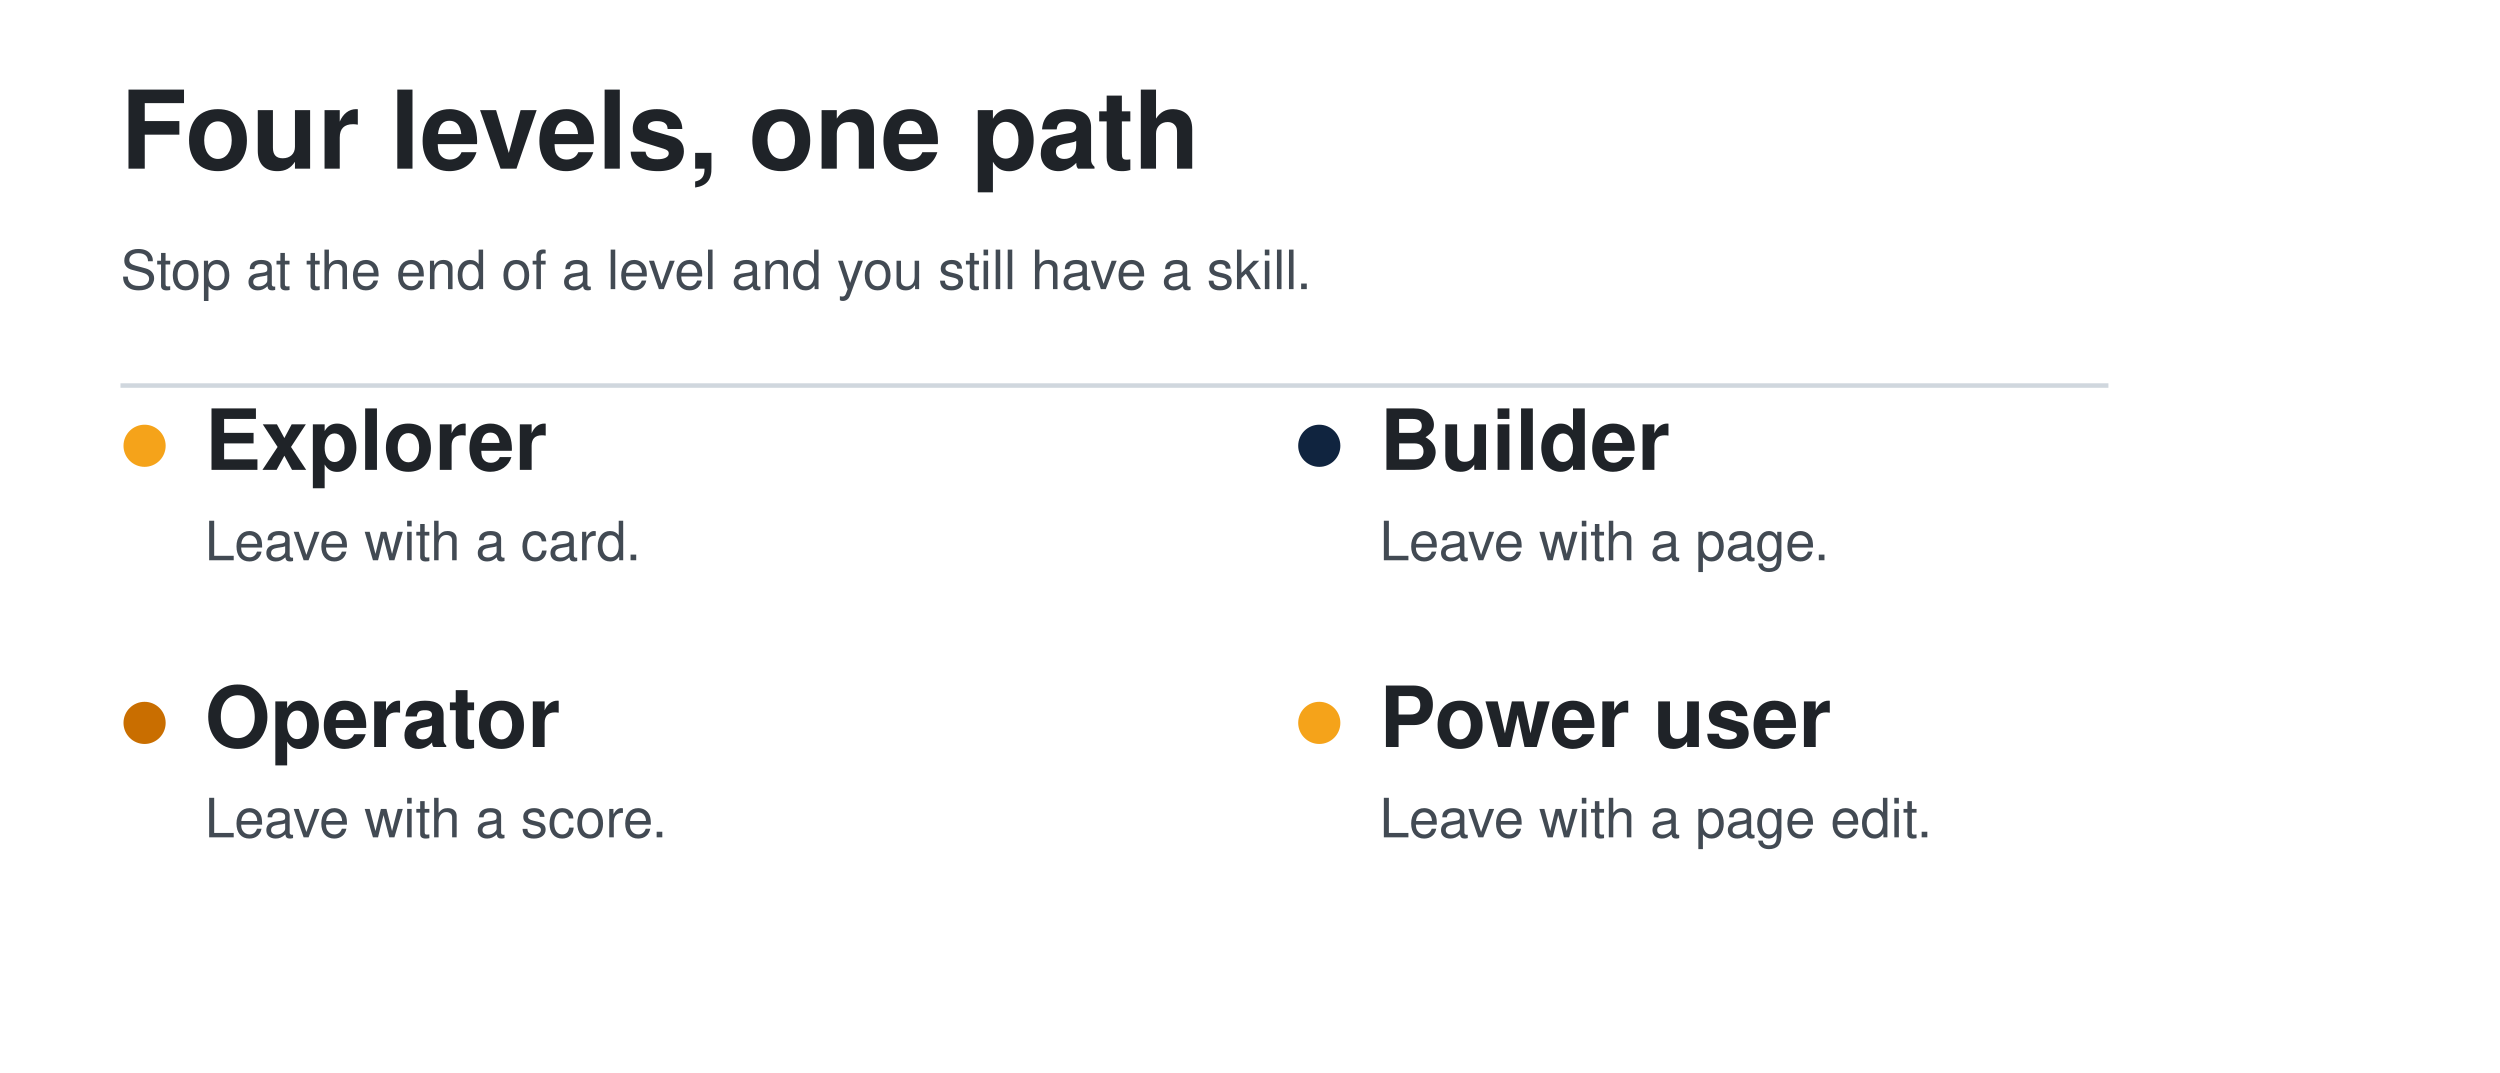
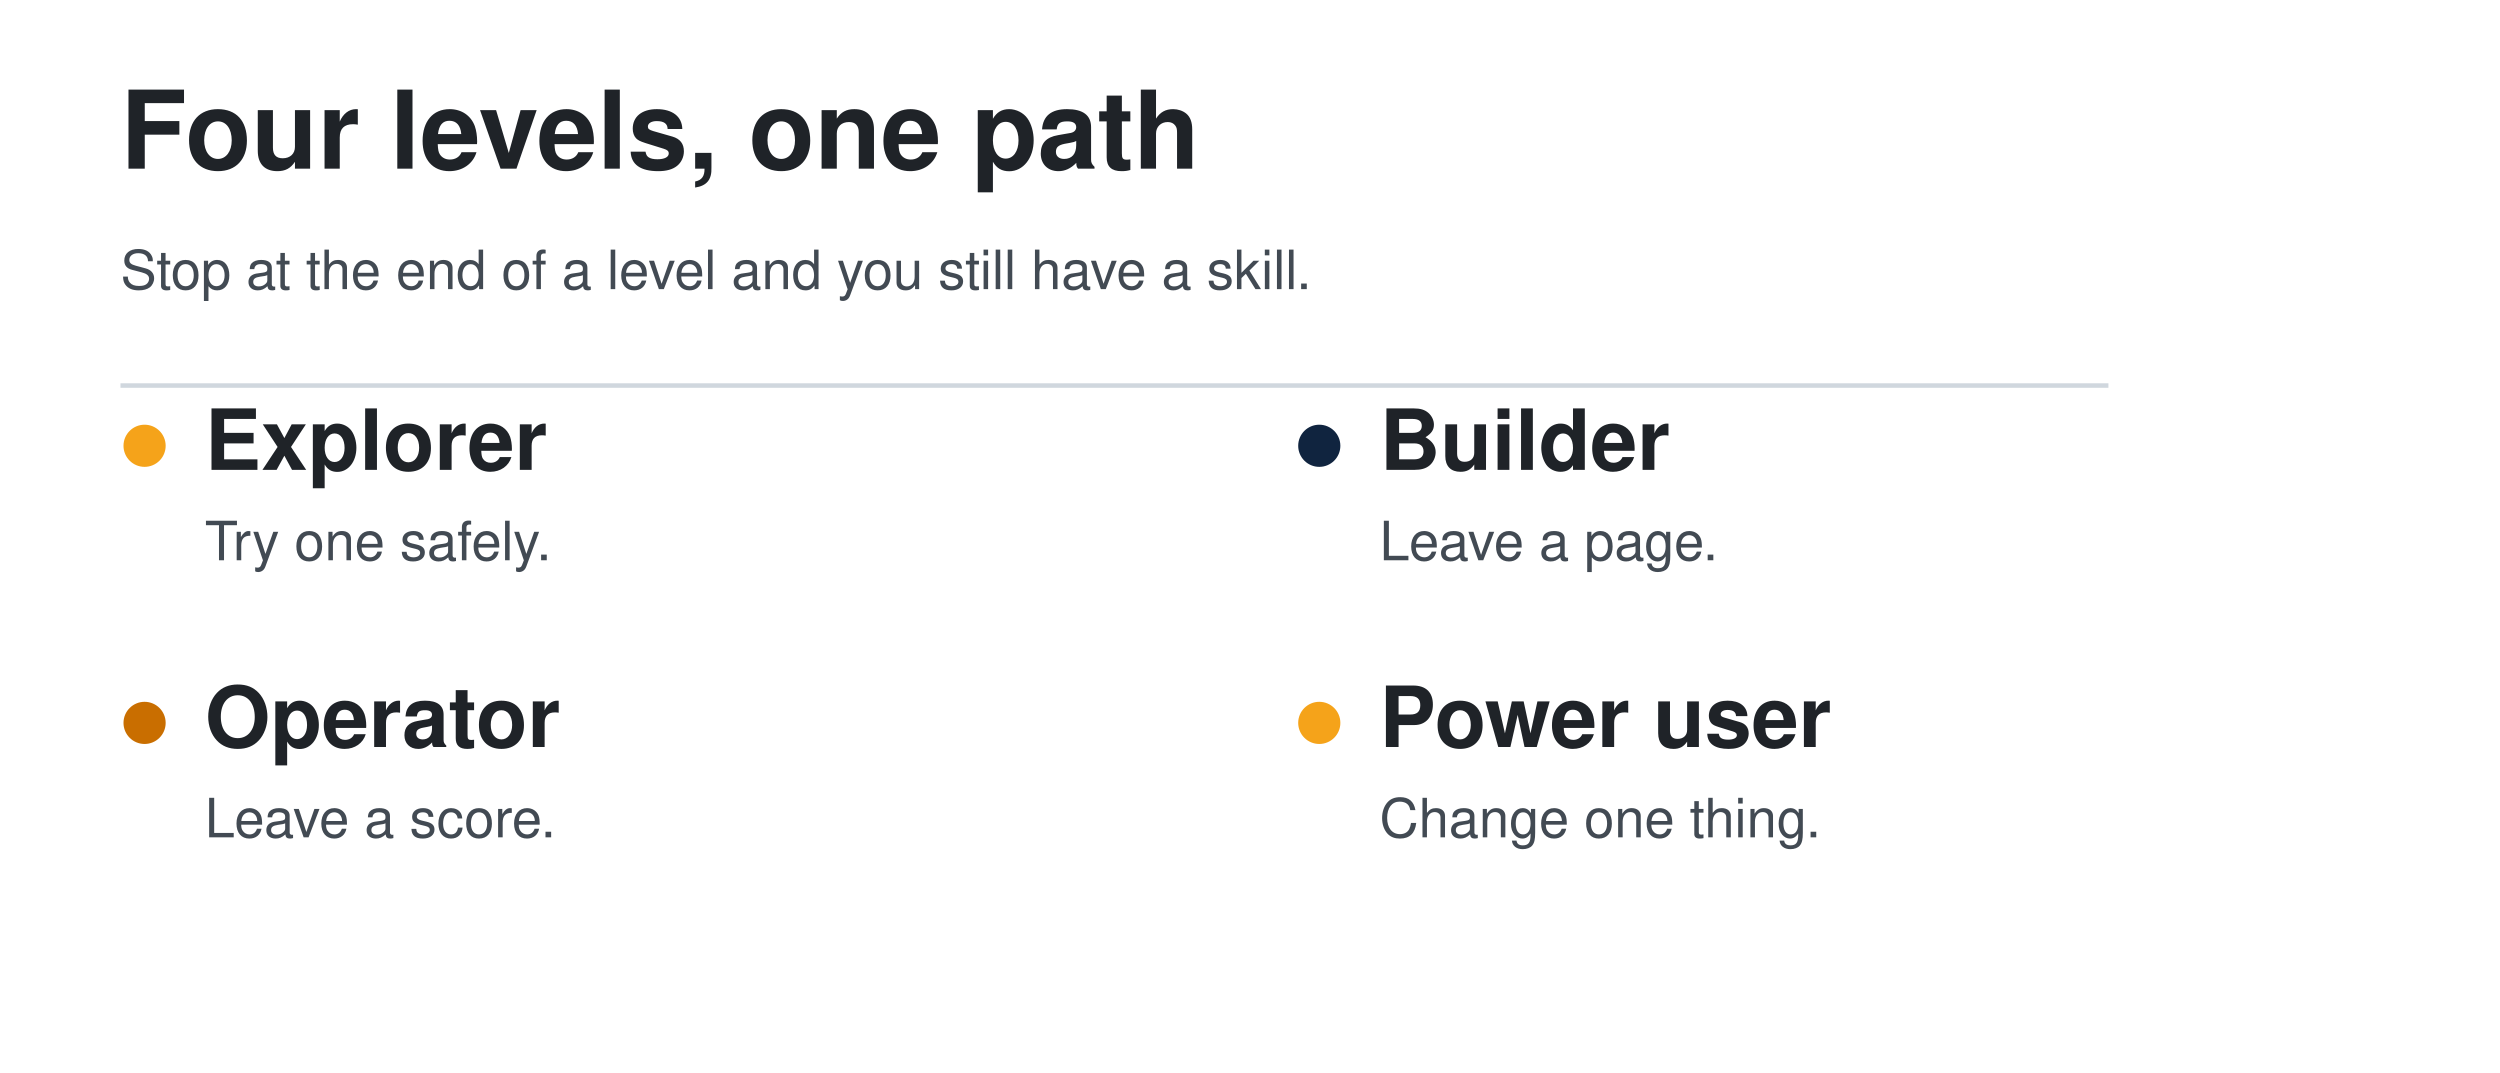
<svg xmlns="http://www.w3.org/2000/svg" width="830" height="356" viewBox="0 0 830 356" role="img" aria-labelledby="title desc">
  <defs>
    <linearGradient id="journey-map-light-bar" x1="0" y1="0" x2="1" y2="0">
      <stop offset="0" stop-color="#10243F" />
      <stop offset="1" stop-color="#F5A31A" />
    </linearGradient>
  </defs>
  <text x="40" y="56" fill="#1F2328" font-family="Segoe UI, Helvetica, Arial, sans-serif" font-size="36" font-weight="600" text-anchor="start">Four levels, one path</text>
  <text x="40" y="96" fill="#424A53" font-family="Segoe UI, Helvetica, Arial, sans-serif" font-size="18" font-weight="400" text-anchor="start">Stop at the end of a level and you still have a skill.</text>
  <line x1="40" y1="128" x2="700" y2="128" stroke="#D0D7DE" stroke-width="1.5" />
  <circle cx="48" cy="148" r="7" fill="#F5A31A" />
  <text x="68" y="156" fill="#1F2328" font-family="Segoe UI, Helvetica, Arial, sans-serif" font-size="28" font-weight="600" text-anchor="start">Explorer</text>
-   <text x="68" y="186" fill="#424A53" font-family="Segoe UI, Helvetica, Arial, sans-serif" font-size="18" font-weight="400" text-anchor="start">Leave with a card.</text>
+   <text x="68" y="186" fill="#424A53" font-family="Segoe UI, Helvetica, Arial, sans-serif" font-size="18" font-weight="400" text-anchor="start">Try one safely.</text>
  <circle cx="438" cy="148" r="7" fill="#10243F" />
  <text x="458" y="156" fill="#1F2328" font-family="Segoe UI, Helvetica, Arial, sans-serif" font-size="28" font-weight="600" text-anchor="start">Builder</text>
-   <text x="458" y="186" fill="#424A53" font-family="Segoe UI, Helvetica, Arial, sans-serif" font-size="18" font-weight="400" text-anchor="start">Leave with a page.</text>
+   <text x="458" y="186" fill="#424A53" font-family="Segoe UI, Helvetica, Arial, sans-serif" font-size="18" font-weight="400" text-anchor="start">Leave a page.</text>
  <circle cx="48" cy="240" r="7" fill="#C96E00" />
  <text x="68" y="248" fill="#1F2328" font-family="Segoe UI, Helvetica, Arial, sans-serif" font-size="28" font-weight="600" text-anchor="start">Operator</text>
-   <text x="68" y="278" fill="#424A53" font-family="Segoe UI, Helvetica, Arial, sans-serif" font-size="18" font-weight="400" text-anchor="start">Leave with a score.</text>
+   <text x="68" y="278" fill="#424A53" font-family="Segoe UI, Helvetica, Arial, sans-serif" font-size="18" font-weight="400" text-anchor="start">Leave a score.</text>
  <circle cx="438" cy="240" r="7" fill="#F5A31A" />
  <text x="458" y="248" fill="#1F2328" font-family="Segoe UI, Helvetica, Arial, sans-serif" font-size="28" font-weight="600" text-anchor="start">Power user</text>
-   <text x="458" y="278" fill="#424A53" font-family="Segoe UI, Helvetica, Arial, sans-serif" font-size="18" font-weight="400" text-anchor="start">Leave with a page edit.</text>
+   <text x="458" y="278" fill="#424A53" font-family="Segoe UI, Helvetica, Arial, sans-serif" font-size="18" font-weight="400" text-anchor="start">Change one thing.</text>
</svg>
